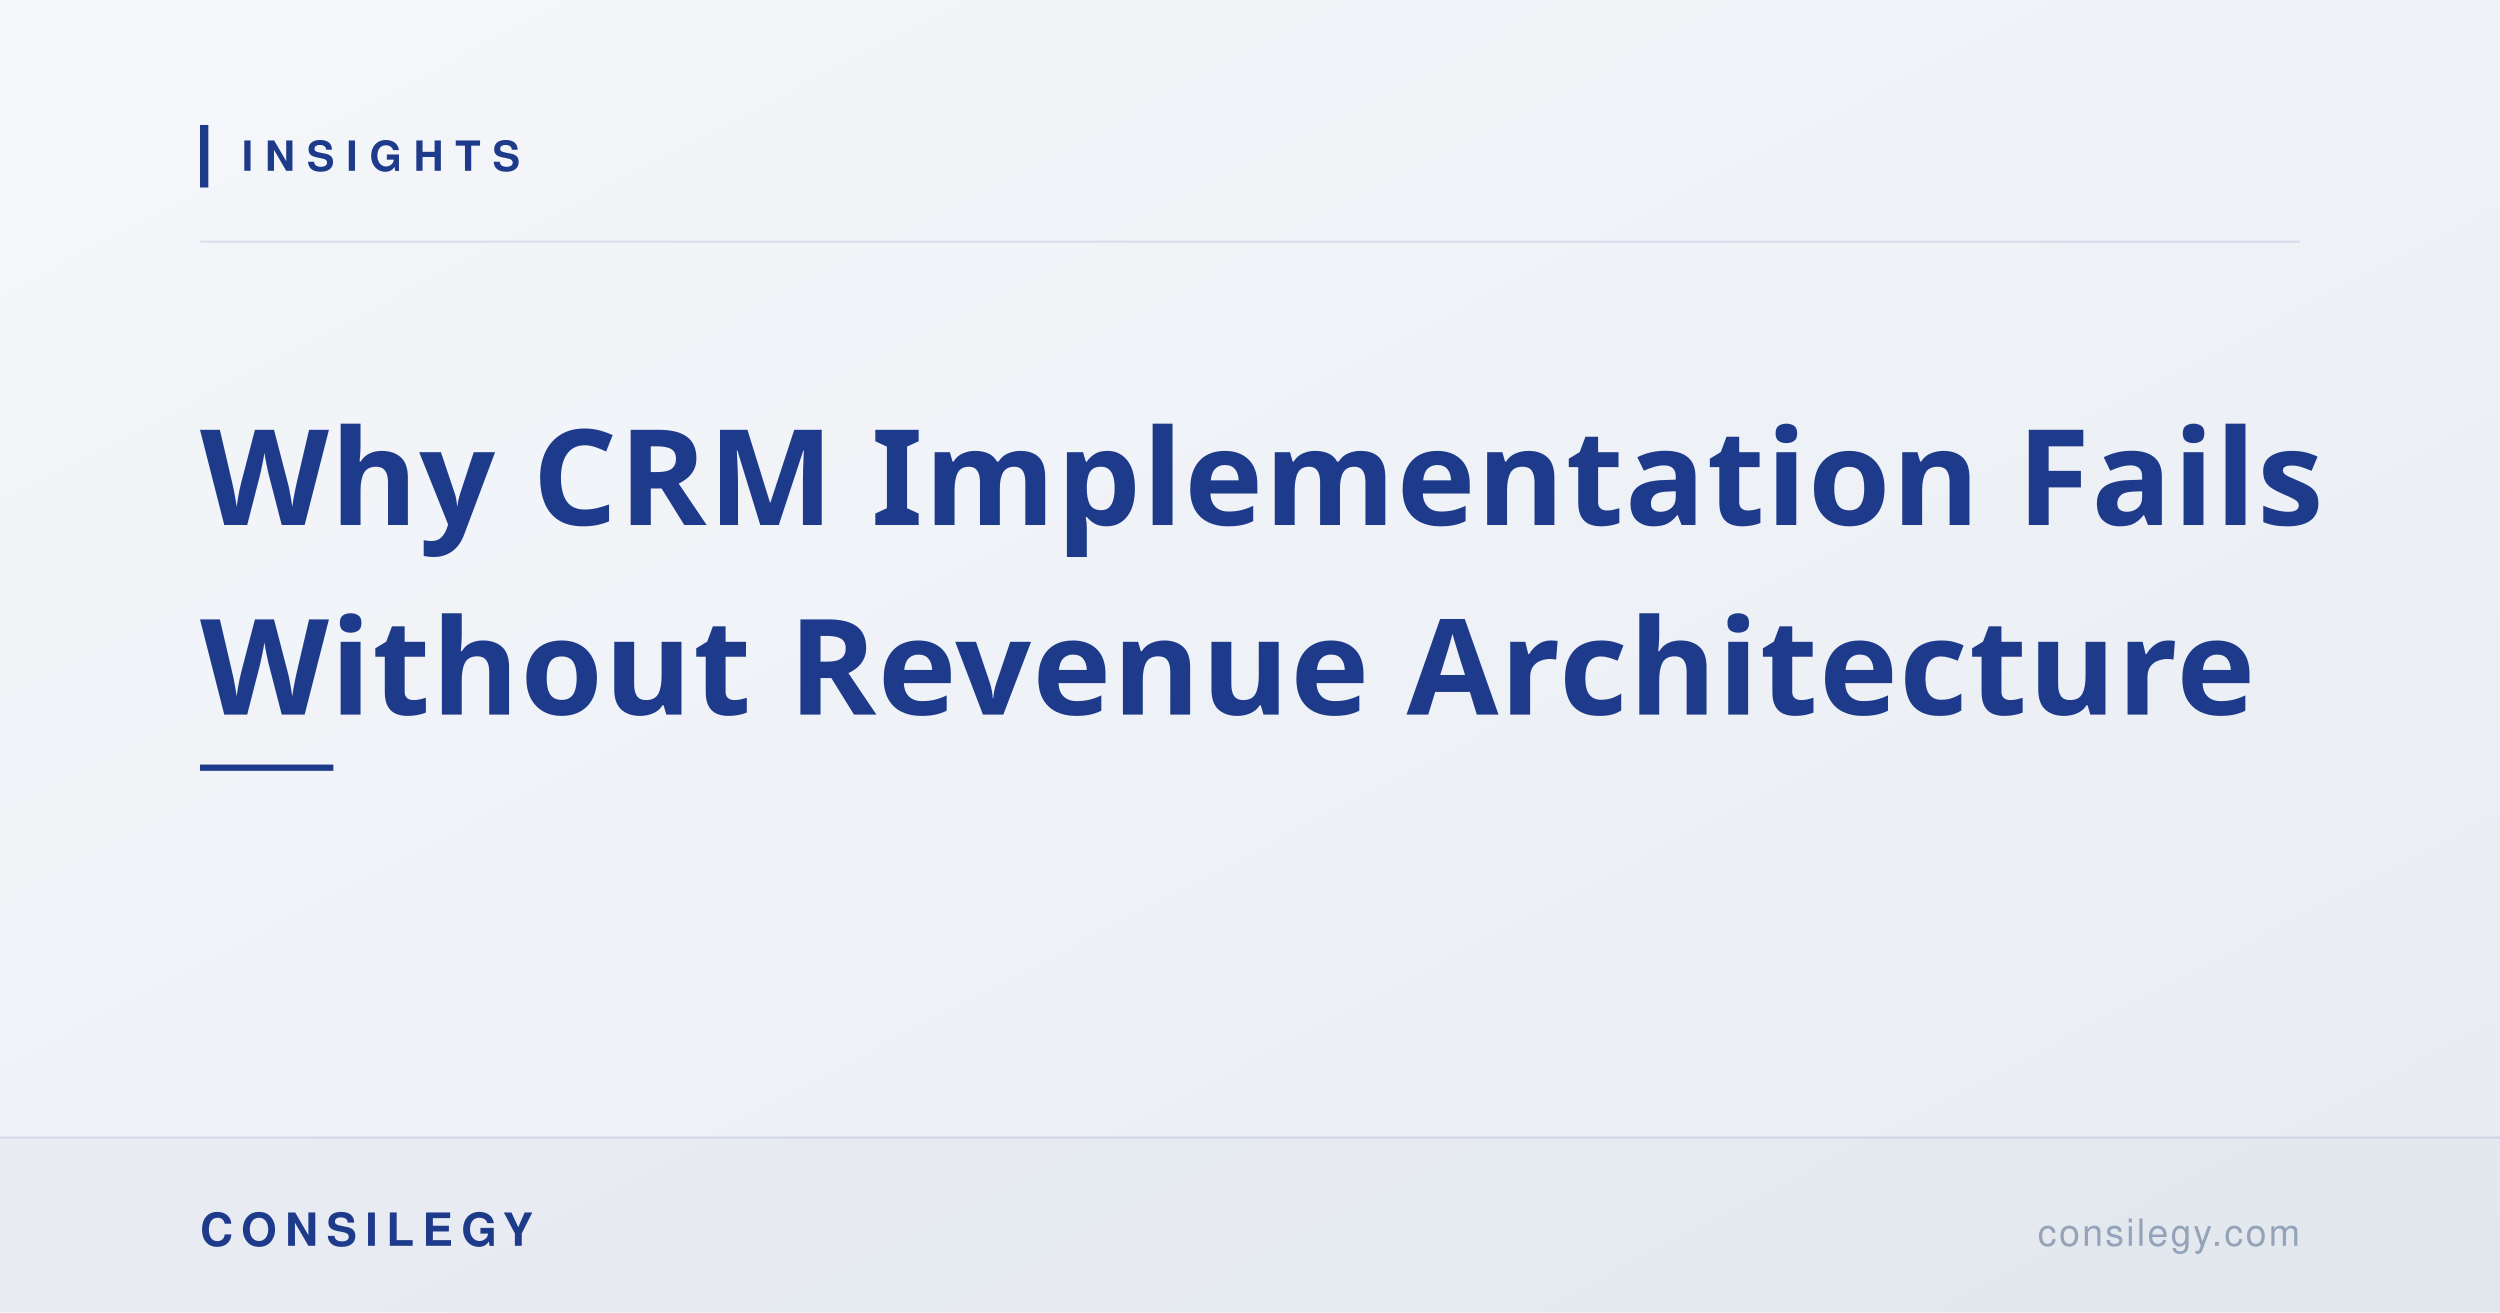
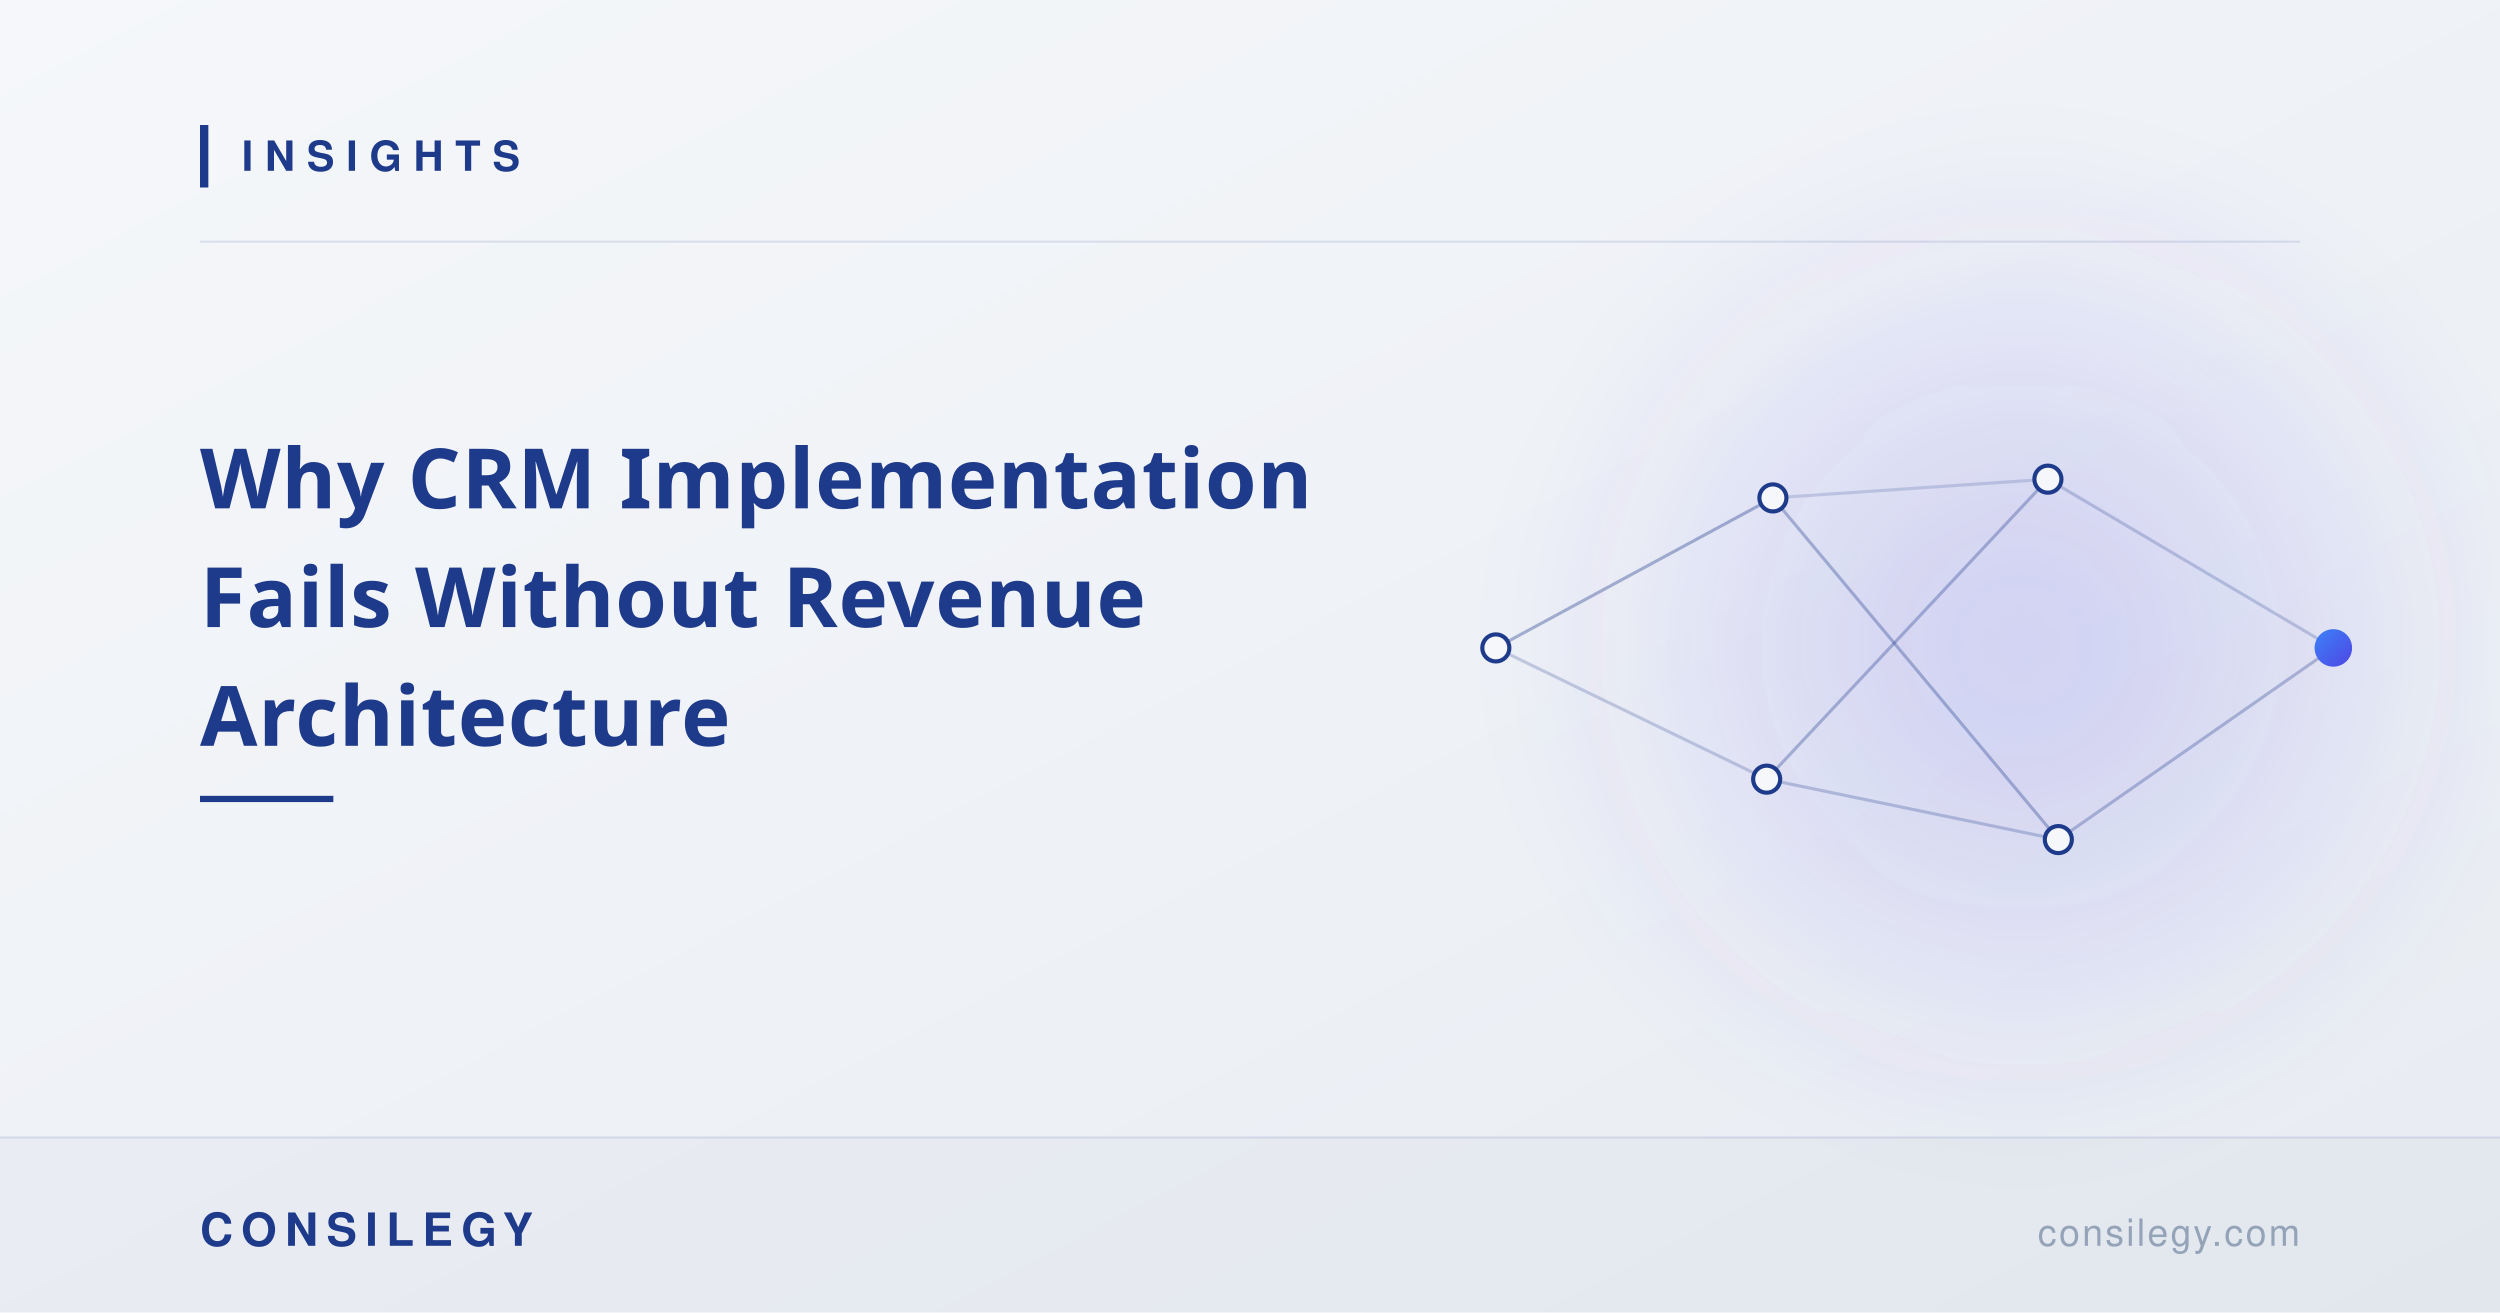
<svg xmlns="http://www.w3.org/2000/svg" viewBox="0 0 1200 630" width="1200" height="630">
  <defs>
    <linearGradient id="bg" x1="0%" y1="0%" x2="100%" y2="100%">
      <stop offset="0%" stop-color="#F5F7FA" />
      <stop offset="100%" stop-color="#E8ECF2" />
    </linearGradient>
+     <linearGradient id="bi" x1="0%" y1="0%" x2="100%" y2="100%">
+       <stop offset="0%" stop-color="#3B82F6" />
+       <stop offset="100%" stop-color="#4F46E5" />
+     </linearGradient>
+     <radialGradient id="glow" cx="50%" cy="50%" r="50%">
+       <stop offset="0%" stop-color="#4F46E5" stop-opacity="0.20" />
+       <stop offset="100%" stop-color="#4F46E5" stop-opacity="0" />
+     </radialGradient>
+     <filter id="soft" x="-60%" y="-60%" width="220%" height="220%">
+       <feGaussianBlur stdDeviation="26" />
+     </filter>
  </defs>
  <rect width="1200" height="630" fill="url(#bg)" />
+   <circle cx="970" cy="310" r="240" fill="url(#glow)" filter="url(#soft)" />
+   <line x1="718" y1="311" x2="851" y2="239" stroke="#1E3A8A" stroke-opacity="0.36" stroke-width="1.5" />
+   <line x1="718" y1="311" x2="848" y2="374" stroke="#1E3A8A" stroke-opacity="0.22" stroke-width="1.5" />
+   <line x1="851" y1="239" x2="983" y2="230" stroke="#1E3A8A" stroke-opacity="0.18" stroke-width="1.5" />
+   <line x1="851" y1="239" x2="988" y2="403" stroke="#1E3A8A" stroke-opacity="0.33" stroke-width="1.5" />
+   <line x1="848" y1="374" x2="983" y2="230" stroke="#1E3A8A" stroke-opacity="0.32" stroke-width="1.5" />
+   <line x1="848" y1="374" x2="988" y2="403" stroke="#1E3A8A" stroke-opacity="0.25" stroke-width="1.5" />
+   <line x1="983" y1="230" x2="1120" y2="311" stroke="#1E3A8A" stroke-opacity="0.23" stroke-width="1.5" />
+   <line x1="988" y1="403" x2="1120" y2="311" stroke="#1E3A8A" stroke-opacity="0.30" stroke-width="1.5" />
+   <circle cx="718" cy="311" r="6.5" fill="#F5F7FA" stroke="#1E3A8A" stroke-width="2" />
+   <circle cx="851" cy="239" r="6.5" fill="#F5F7FA" stroke="#1E3A8A" stroke-width="2" />
+   <circle cx="848" cy="374" r="6.5" fill="#F5F7FA" stroke="#1E3A8A" stroke-width="2" />
+   <circle cx="983" cy="230" r="6.5" fill="#F5F7FA" stroke="#1E3A8A" stroke-width="2" />
+   <circle cx="988" cy="403" r="6.5" fill="#F5F7FA" stroke="#1E3A8A" stroke-width="2" />
+   <circle cx="1120" cy="311" r="9" fill="url(#bi)" />
  <rect x="96" y="60" width="4" height="30" fill="#1E3A8A" />
  <text x="116" y="82" font-family="'Helvetica Neue',Helvetica,Arial,sans-serif" font-size="20" font-weight="600" fill="#1E3A8A" letter-spacing="0.28em">INSIGHTS</text>
  <line x1="96" y1="116" x2="1104" y2="116" stroke="#1E3A8A" stroke-opacity="0.12" stroke-width="1" />
-   <text x="96" y="252" font-family="'Hiragino Sans','Hiragino Kaku Gothic ProN',system-ui,sans-serif" font-size="64" font-weight="600" fill="#1E3A8A" letter-spacing="0.01em">Why CRM Implementation Fails</text>
-   <text x="96" y="343" font-family="'Hiragino Sans','Hiragino Kaku Gothic ProN',system-ui,sans-serif" font-size="64" font-weight="600" fill="#1E3A8A" letter-spacing="0.01em">Without Revenue Architecture</text>
-   <rect x="96" y="367" width="64" height="3" fill="#1E3A8A" />
+   <text x="96" y="244" font-family="'Hiragino Sans','Hiragino Kaku Gothic ProN',system-ui,sans-serif" font-size="40" font-weight="600" fill="#1E3A8A" letter-spacing="0.01em">Why CRM Implementation</text>
+   <text x="96" y="301" font-family="'Hiragino Sans','Hiragino Kaku Gothic ProN',system-ui,sans-serif" font-size="40" font-weight="600" fill="#1E3A8A" letter-spacing="0.01em">Fails Without Revenue</text>
+   <text x="96" y="358" font-family="'Hiragino Sans','Hiragino Kaku Gothic ProN',system-ui,sans-serif" font-size="40" font-weight="600" fill="#1E3A8A" letter-spacing="0.01em">Architecture</text>
+   <rect x="96" y="382" width="64" height="3" fill="#1E3A8A" />
  <rect x="0" y="546" width="1200" height="84" fill="#1E3A8A" fill-opacity="0.035" />
  <line x1="0" y1="546" x2="1200" y2="546" stroke="#1E3A8A" stroke-opacity="0.12" stroke-width="1" />
  <text x="96" y="598" font-family="'Helvetica Neue',Helvetica,Arial,sans-serif" font-size="22" font-weight="600" fill="#1E3A8A" letter-spacing="0.18em">CONSILEGY</text>
  <text x="1104" y="598" text-anchor="end" font-family="'Helvetica Neue',Helvetica,Arial,sans-serif" font-size="18" font-weight="400" fill="#94A3B8" letter-spacing="0.06em">consilegy.com</text>
</svg>
